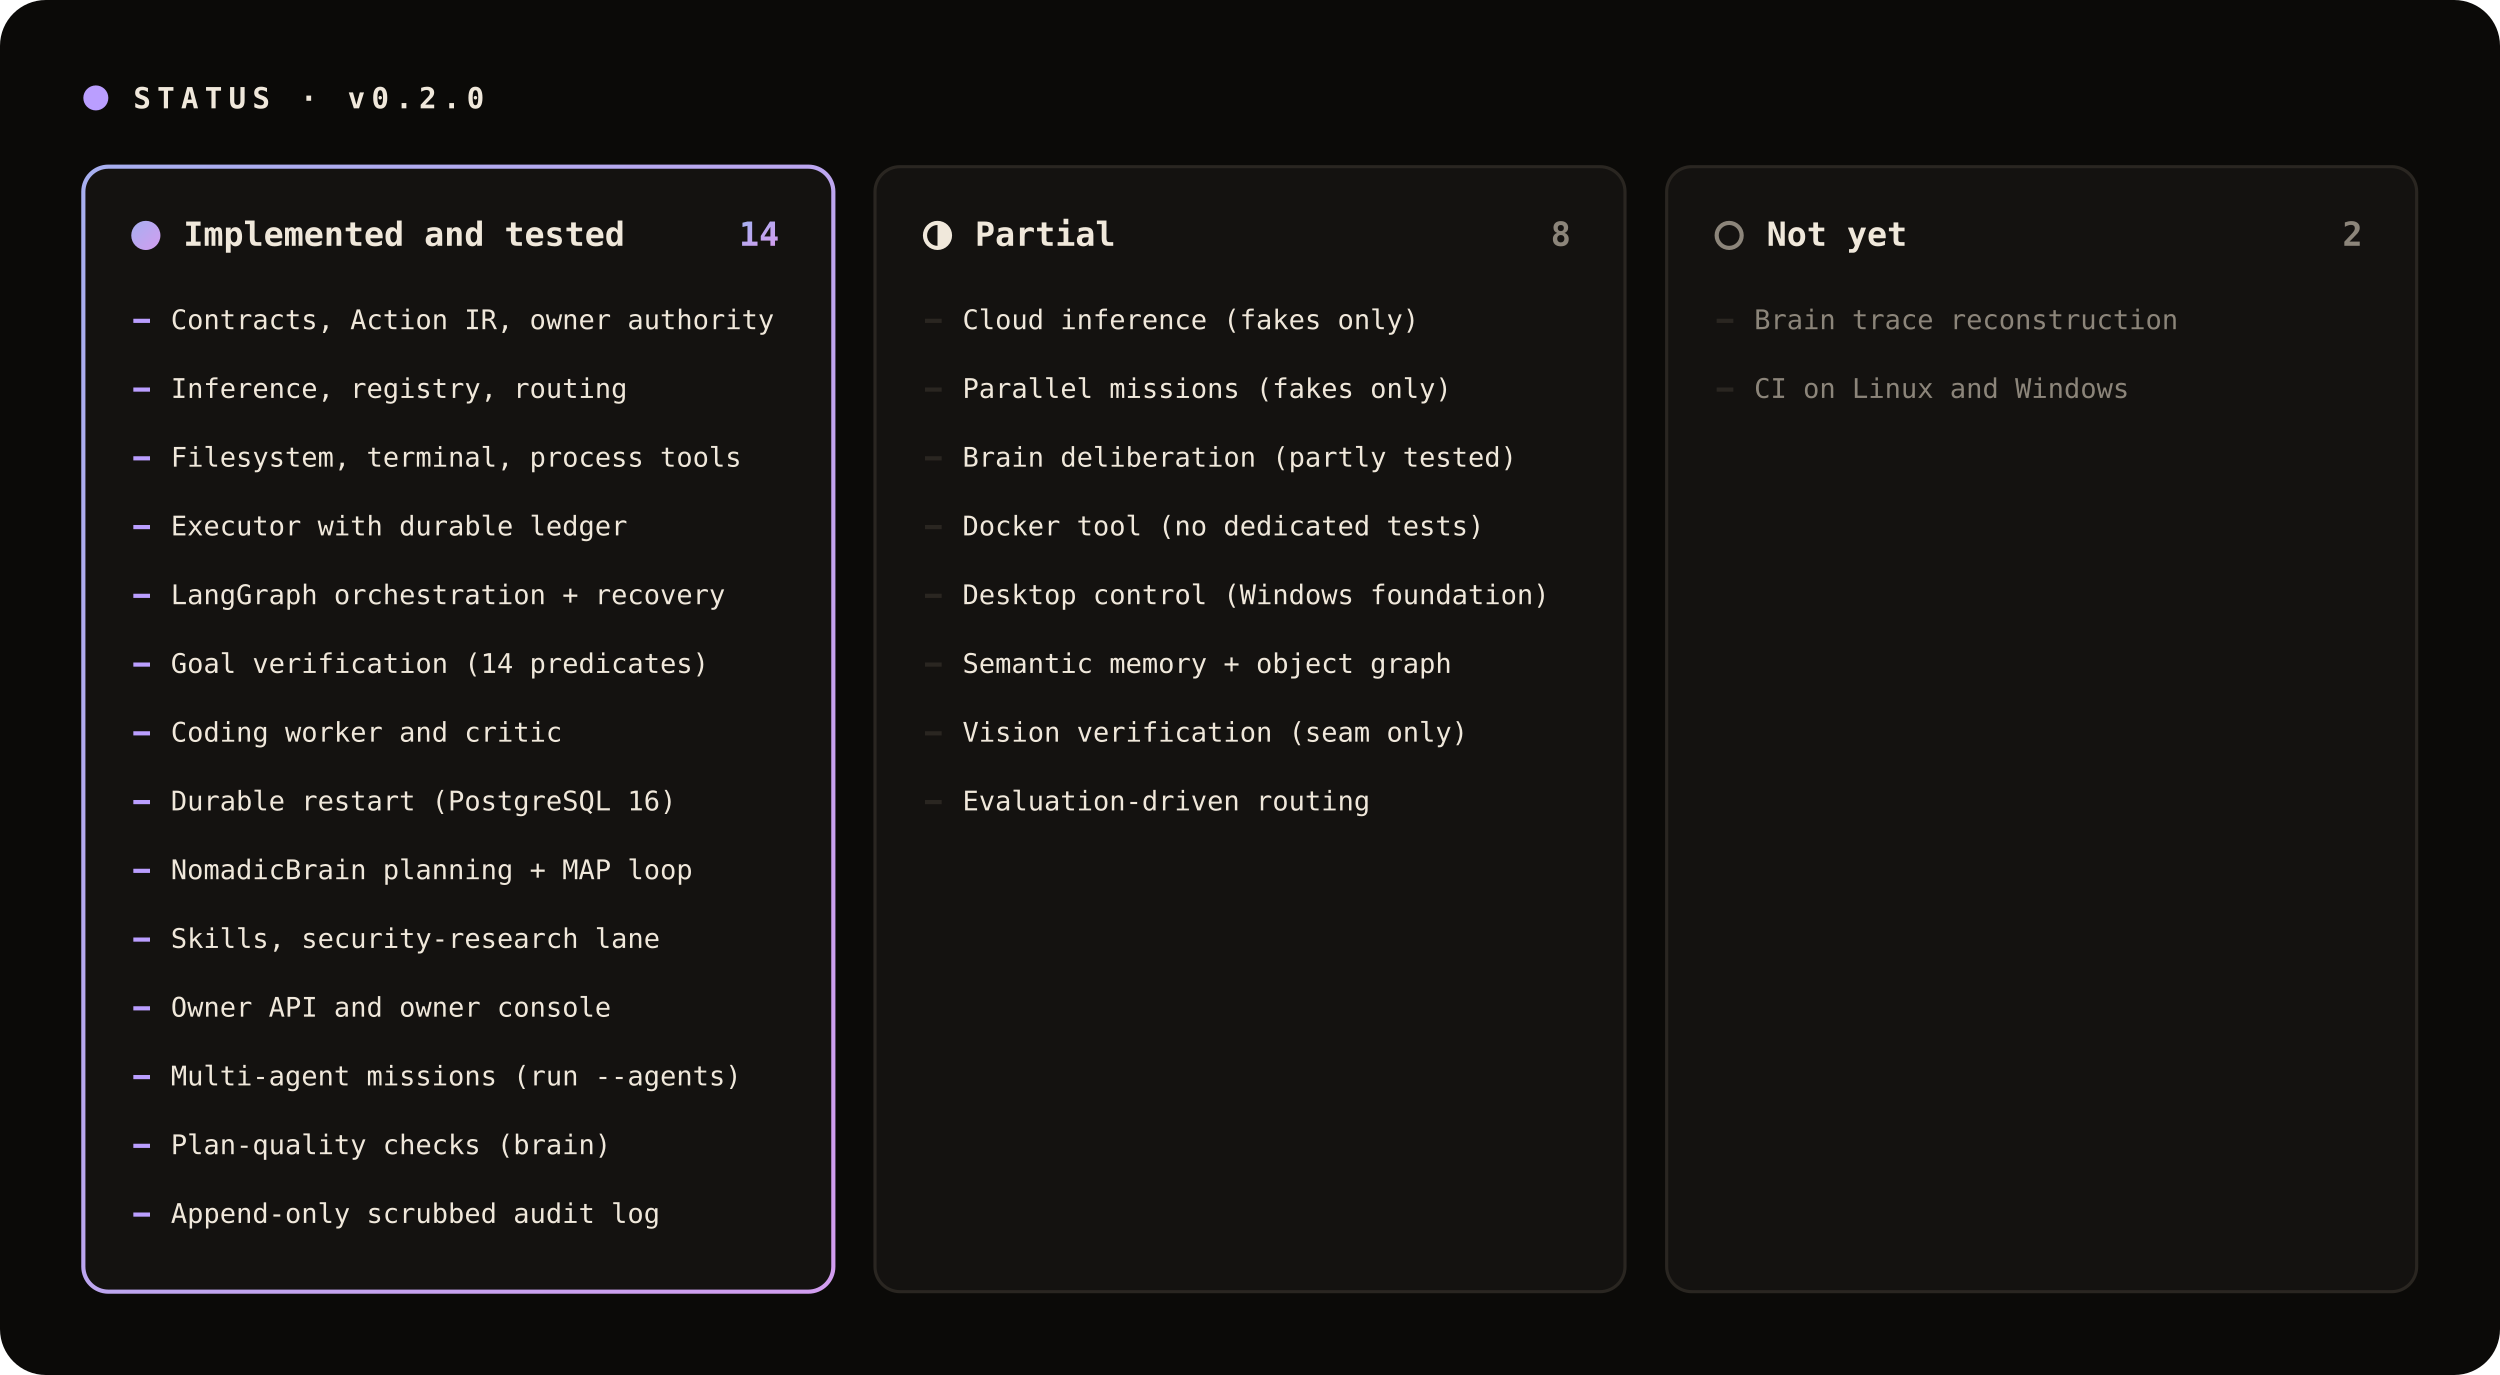
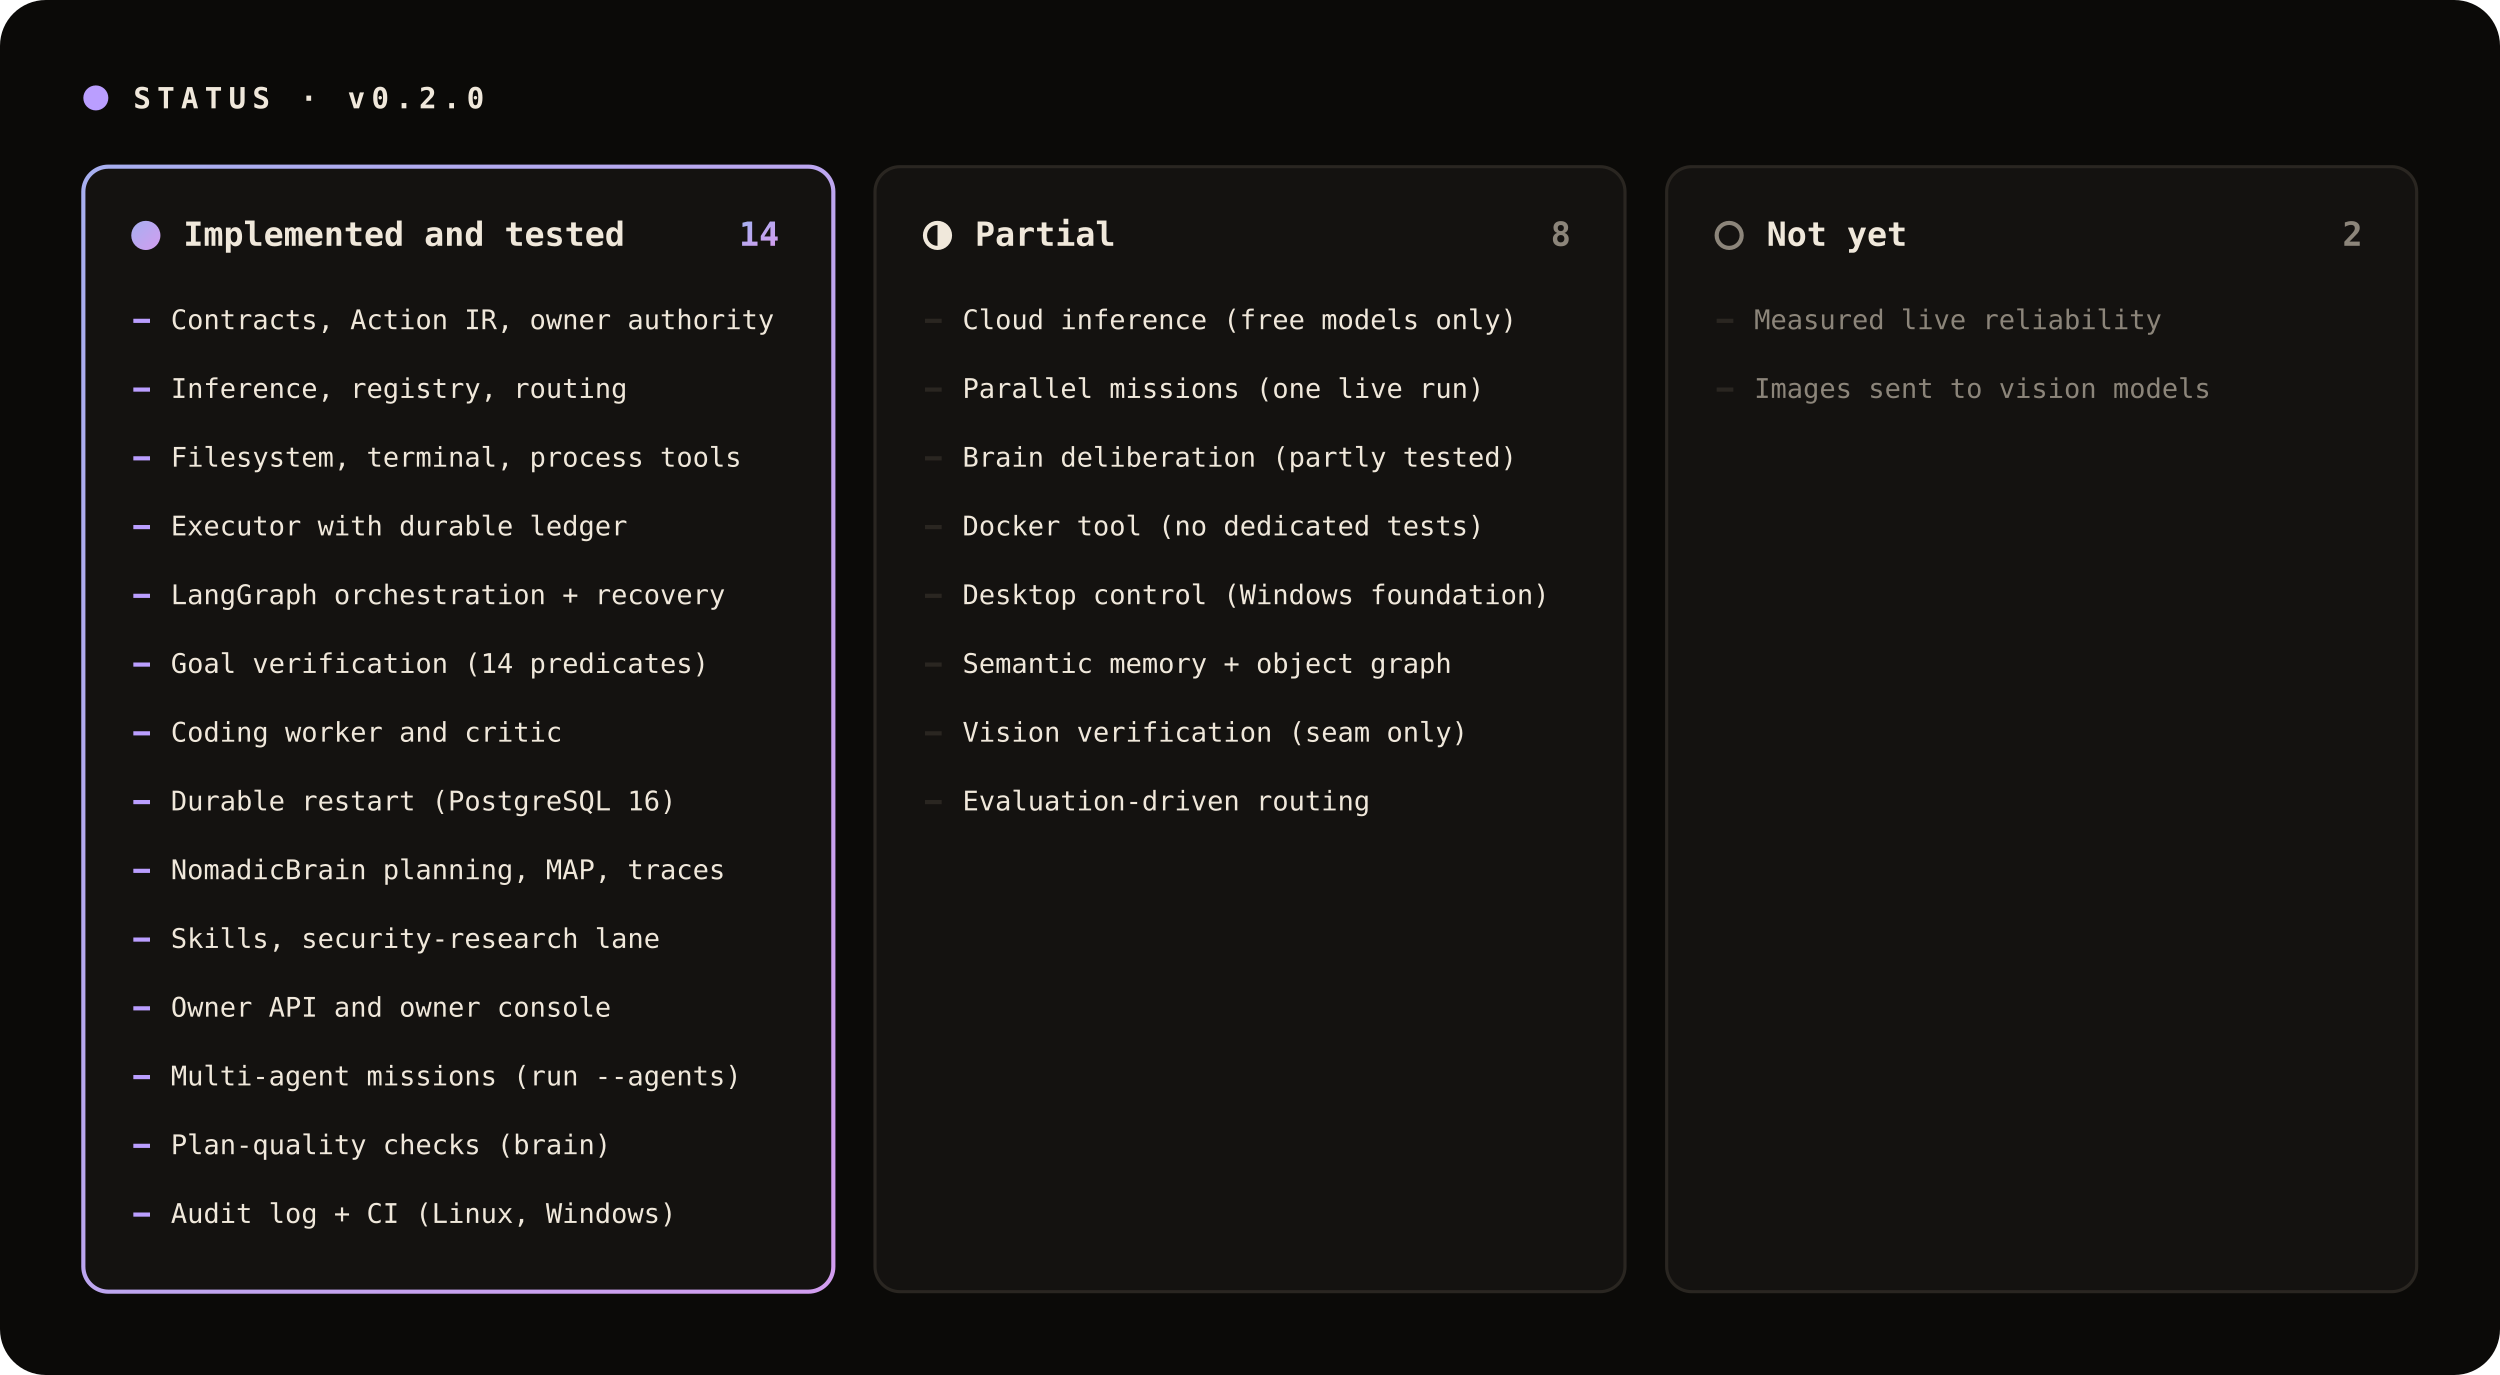
- <svg xmlns="http://www.w3.org/2000/svg" viewBox="0 0 1200 660" width="1200" height="660" role="img" aria-label="Status v0.2.0. Implemented and tested: Contracts, Action IR, owner authority, Inference, registry, routing, Filesystem, terminal, process tools, Executor with durable ledger, LangGraph orchestration + recovery, Goal verification (14 predicates), Coding worker and critic, Durable restart (PostgreSQL 16), NomadicBrain planning + MAP loop, Skills, security-research lane, Owner API and owner console, Multi-agent missions (run --agents), Plan-quality checks (brain), Append-only scrubbed audit log. Partial: Cloud inference (fakes only), Parallel missions (fakes only), Brain deliberation (partly tested), Docker tool (no dedicated tests), Desktop control (Windows foundation), Semantic memory + object graph, Vision verification (seam only), Evaluation-driven routing. Not yet: Brain trace reconstruction, CI on Linux and Windows.">
+ <svg xmlns="http://www.w3.org/2000/svg" viewBox="0 0 1200 660" width="1200" height="660" role="img" aria-label="Status v0.2.0. Implemented and tested: Contracts, Action IR, owner authority, Inference, registry, routing, Filesystem, terminal, process tools, Executor with durable ledger, LangGraph orchestration + recovery, Goal verification (14 predicates), Coding worker and critic, Durable restart (PostgreSQL 16), NomadicBrain planning, MAP loop, trace reconstruction, Skills, security-research lane, Owner API and owner console, Multi-agent missions (run --agents), Plan-quality checks (brain), Append-only scrubbed audit log, CI on Linux and Windows. Partial: Cloud inference (free models only, lightly live), Parallel missions (fakes only), Brain deliberation (partly tested), Docker tool (no dedicated tests), Desktop control (Windows foundation), Semantic memory + object graph, Vision verification (seam only), Evaluation-driven routing. Not yet: Measured live reliability, images sent to vision models.">
  <defs>
    <linearGradient id="g" x1="0" y1="0" x2="1" y2="1">
      <stop offset="0" stop-color="#A7AFF0" />
      <stop offset="1" stop-color="#D29DEF" />
    </linearGradient>
  </defs>
  <rect width="1200" height="660" rx="22" fill="#0B0A08" />
  <circle cx="46" cy="47" r="6" fill="#BA9EFF" />
  <text x="64" y="52" font-family="ui-monospace, 'SF Mono', 'Cascadia Mono', Menlo, Consolas, monospace" font-size="14" font-weight="700" fill="#F0E8DB" text-anchor="start" letter-spacing="3">STATUS · v0.2.0</text>
  <rect x="40" y="80" width="360" height="540" rx="12" fill="#141210" stroke="url(#g)" stroke-width="2" />
  <circle cx="70" cy="113" r="7" fill="url(#g)" />
  <text x="88" y="118" font-family="ui-monospace, 'SF Mono', 'Cascadia Mono', Menlo, Consolas, monospace" font-size="16" font-weight="700" fill="#F0E8DB" text-anchor="start" letter-spacing="0">Implemented and tested</text>
  <text x="374" y="118" font-family="ui-monospace, 'SF Mono', 'Cascadia Mono', Menlo, Consolas, monospace" font-size="16" font-weight="800" fill="url(#g)" text-anchor="end" letter-spacing="0">14</text>
  <rect x="64" y="153" width="8" height="2" fill="#BA9EFF" />
  <text x="82" y="158" font-family="ui-monospace, 'SF Mono', 'Cascadia Mono', Menlo, Consolas, monospace" font-size="13" font-weight="400" fill="#F0E8DB" text-anchor="start" letter-spacing="0">Contracts, Action IR, owner authority</text>
  <rect x="64" y="186" width="8" height="2" fill="#BA9EFF" />
  <text x="82" y="191" font-family="ui-monospace, 'SF Mono', 'Cascadia Mono', Menlo, Consolas, monospace" font-size="13" font-weight="400" fill="#F0E8DB" text-anchor="start" letter-spacing="0">Inference, registry, routing</text>
  <rect x="64" y="219" width="8" height="2" fill="#BA9EFF" />
  <text x="82" y="224" font-family="ui-monospace, 'SF Mono', 'Cascadia Mono', Menlo, Consolas, monospace" font-size="13" font-weight="400" fill="#F0E8DB" text-anchor="start" letter-spacing="0">Filesystem, terminal, process tools</text>
  <rect x="64" y="252" width="8" height="2" fill="#BA9EFF" />
  <text x="82" y="257" font-family="ui-monospace, 'SF Mono', 'Cascadia Mono', Menlo, Consolas, monospace" font-size="13" font-weight="400" fill="#F0E8DB" text-anchor="start" letter-spacing="0">Executor with durable ledger</text>
  <rect x="64" y="285" width="8" height="2" fill="#BA9EFF" />
  <text x="82" y="290" font-family="ui-monospace, 'SF Mono', 'Cascadia Mono', Menlo, Consolas, monospace" font-size="13" font-weight="400" fill="#F0E8DB" text-anchor="start" letter-spacing="0">LangGraph orchestration + recovery</text>
  <rect x="64" y="318" width="8" height="2" fill="#BA9EFF" />
  <text x="82" y="323" font-family="ui-monospace, 'SF Mono', 'Cascadia Mono', Menlo, Consolas, monospace" font-size="13" font-weight="400" fill="#F0E8DB" text-anchor="start" letter-spacing="0">Goal verification (14 predicates)</text>
  <rect x="64" y="351" width="8" height="2" fill="#BA9EFF" />
  <text x="82" y="356" font-family="ui-monospace, 'SF Mono', 'Cascadia Mono', Menlo, Consolas, monospace" font-size="13" font-weight="400" fill="#F0E8DB" text-anchor="start" letter-spacing="0">Coding worker and critic</text>
  <rect x="64" y="384" width="8" height="2" fill="#BA9EFF" />
  <text x="82" y="389" font-family="ui-monospace, 'SF Mono', 'Cascadia Mono', Menlo, Consolas, monospace" font-size="13" font-weight="400" fill="#F0E8DB" text-anchor="start" letter-spacing="0">Durable restart (PostgreSQL 16)</text>
  <rect x="64" y="417" width="8" height="2" fill="#BA9EFF" />
-   <text x="82" y="422" font-family="ui-monospace, 'SF Mono', 'Cascadia Mono', Menlo, Consolas, monospace" font-size="13" font-weight="400" fill="#F0E8DB" text-anchor="start" letter-spacing="0">NomadicBrain planning + MAP loop</text>
+   <text x="82" y="422" font-family="ui-monospace, 'SF Mono', 'Cascadia Mono', Menlo, Consolas, monospace" font-size="13" font-weight="400" fill="#F0E8DB" text-anchor="start" letter-spacing="0">NomadicBrain planning, MAP, traces</text>
  <rect x="64" y="450" width="8" height="2" fill="#BA9EFF" />
  <text x="82" y="455" font-family="ui-monospace, 'SF Mono', 'Cascadia Mono', Menlo, Consolas, monospace" font-size="13" font-weight="400" fill="#F0E8DB" text-anchor="start" letter-spacing="0">Skills, security-research lane</text>
  <rect x="64" y="483" width="8" height="2" fill="#BA9EFF" />
  <text x="82" y="488" font-family="ui-monospace, 'SF Mono', 'Cascadia Mono', Menlo, Consolas, monospace" font-size="13" font-weight="400" fill="#F0E8DB" text-anchor="start" letter-spacing="0">Owner API and owner console</text>
  <rect x="64" y="516" width="8" height="2" fill="#BA9EFF" />
  <text x="82" y="521" font-family="ui-monospace, 'SF Mono', 'Cascadia Mono', Menlo, Consolas, monospace" font-size="13" font-weight="400" fill="#F0E8DB" text-anchor="start" letter-spacing="0">Multi-agent missions (run --agents)</text>
  <rect x="64" y="549" width="8" height="2" fill="#BA9EFF" />
  <text x="82" y="554" font-family="ui-monospace, 'SF Mono', 'Cascadia Mono', Menlo, Consolas, monospace" font-size="13" font-weight="400" fill="#F0E8DB" text-anchor="start" letter-spacing="0">Plan-quality checks (brain)</text>
  <rect x="64" y="582" width="8" height="2" fill="#BA9EFF" />
-   <text x="82" y="587" font-family="ui-monospace, 'SF Mono', 'Cascadia Mono', Menlo, Consolas, monospace" font-size="13" font-weight="400" fill="#F0E8DB" text-anchor="start" letter-spacing="0">Append-only scrubbed audit log</text>
+   <text x="82" y="587" font-family="ui-monospace, 'SF Mono', 'Cascadia Mono', Menlo, Consolas, monospace" font-size="13" font-weight="400" fill="#F0E8DB" text-anchor="start" letter-spacing="0">Audit log + CI (Linux, Windows)</text>
  <rect x="420" y="80" width="360" height="540" rx="12" fill="#141210" stroke="#2A2621" stroke-width="1.5" />
  <circle cx="450" cy="113" r="6" fill="none" stroke="#F0E8DB" stroke-width="2" />
  <path d="M450 107a6 6 0 0 1 0 12z" fill="#F0E8DB" />
  <text x="468" y="118" font-family="ui-monospace, 'SF Mono', 'Cascadia Mono', Menlo, Consolas, monospace" font-size="16" font-weight="700" fill="#F0E8DB" text-anchor="start" letter-spacing="0">Partial</text>
  <text x="754" y="118" font-family="ui-monospace, 'SF Mono', 'Cascadia Mono', Menlo, Consolas, monospace" font-size="16" font-weight="800" fill="#8C857A" text-anchor="end" letter-spacing="0">8</text>
  <rect x="444" y="153" width="8" height="2" fill="#2A2621" />
-   <text x="462" y="158" font-family="ui-monospace, 'SF Mono', 'Cascadia Mono', Menlo, Consolas, monospace" font-size="13" font-weight="400" fill="#F0E8DB" text-anchor="start" letter-spacing="0">Cloud inference (fakes only)</text>
+   <text x="462" y="158" font-family="ui-monospace, 'SF Mono', 'Cascadia Mono', Menlo, Consolas, monospace" font-size="13" font-weight="400" fill="#F0E8DB" text-anchor="start" letter-spacing="0">Cloud inference (free models only)</text>
  <rect x="444" y="186" width="8" height="2" fill="#2A2621" />
-   <text x="462" y="191" font-family="ui-monospace, 'SF Mono', 'Cascadia Mono', Menlo, Consolas, monospace" font-size="13" font-weight="400" fill="#F0E8DB" text-anchor="start" letter-spacing="0">Parallel missions (fakes only)</text>
+   <text x="462" y="191" font-family="ui-monospace, 'SF Mono', 'Cascadia Mono', Menlo, Consolas, monospace" font-size="13" font-weight="400" fill="#F0E8DB" text-anchor="start" letter-spacing="0">Parallel missions (one live run)</text>
  <rect x="444" y="219" width="8" height="2" fill="#2A2621" />
  <text x="462" y="224" font-family="ui-monospace, 'SF Mono', 'Cascadia Mono', Menlo, Consolas, monospace" font-size="13" font-weight="400" fill="#F0E8DB" text-anchor="start" letter-spacing="0">Brain deliberation (partly tested)</text>
  <rect x="444" y="252" width="8" height="2" fill="#2A2621" />
  <text x="462" y="257" font-family="ui-monospace, 'SF Mono', 'Cascadia Mono', Menlo, Consolas, monospace" font-size="13" font-weight="400" fill="#F0E8DB" text-anchor="start" letter-spacing="0">Docker tool (no dedicated tests)</text>
  <rect x="444" y="285" width="8" height="2" fill="#2A2621" />
  <text x="462" y="290" font-family="ui-monospace, 'SF Mono', 'Cascadia Mono', Menlo, Consolas, monospace" font-size="13" font-weight="400" fill="#F0E8DB" text-anchor="start" letter-spacing="0">Desktop control (Windows foundation)</text>
  <rect x="444" y="318" width="8" height="2" fill="#2A2621" />
  <text x="462" y="323" font-family="ui-monospace, 'SF Mono', 'Cascadia Mono', Menlo, Consolas, monospace" font-size="13" font-weight="400" fill="#F0E8DB" text-anchor="start" letter-spacing="0">Semantic memory + object graph</text>
  <rect x="444" y="351" width="8" height="2" fill="#2A2621" />
  <text x="462" y="356" font-family="ui-monospace, 'SF Mono', 'Cascadia Mono', Menlo, Consolas, monospace" font-size="13" font-weight="400" fill="#F0E8DB" text-anchor="start" letter-spacing="0">Vision verification (seam only)</text>
  <rect x="444" y="384" width="8" height="2" fill="#2A2621" />
  <text x="462" y="389" font-family="ui-monospace, 'SF Mono', 'Cascadia Mono', Menlo, Consolas, monospace" font-size="13" font-weight="400" fill="#F0E8DB" text-anchor="start" letter-spacing="0">Evaluation-driven routing</text>
  <rect x="800" y="80" width="360" height="540" rx="12" fill="#141210" stroke="#2A2621" stroke-width="1.5" />
  <circle cx="830" cy="113" r="6" fill="none" stroke="#8C857A" stroke-width="2" />
  <text x="848" y="118" font-family="ui-monospace, 'SF Mono', 'Cascadia Mono', Menlo, Consolas, monospace" font-size="16" font-weight="700" fill="#F0E8DB" text-anchor="start" letter-spacing="0">Not yet</text>
  <text x="1134" y="118" font-family="ui-monospace, 'SF Mono', 'Cascadia Mono', Menlo, Consolas, monospace" font-size="16" font-weight="800" fill="#8C857A" text-anchor="end" letter-spacing="0">2</text>
  <rect x="824" y="153" width="8" height="2" fill="#2A2621" />
-   <text x="842" y="158" font-family="ui-monospace, 'SF Mono', 'Cascadia Mono', Menlo, Consolas, monospace" font-size="13" font-weight="400" fill="#8C857A" text-anchor="start" letter-spacing="0">Brain trace reconstruction</text>
+   <text x="842" y="158" font-family="ui-monospace, 'SF Mono', 'Cascadia Mono', Menlo, Consolas, monospace" font-size="13" font-weight="400" fill="#8C857A" text-anchor="start" letter-spacing="0">Measured live reliability</text>
  <rect x="824" y="186" width="8" height="2" fill="#2A2621" />
-   <text x="842" y="191" font-family="ui-monospace, 'SF Mono', 'Cascadia Mono', Menlo, Consolas, monospace" font-size="13" font-weight="400" fill="#8C857A" text-anchor="start" letter-spacing="0">CI on Linux and Windows</text>
+   <text x="842" y="191" font-family="ui-monospace, 'SF Mono', 'Cascadia Mono', Menlo, Consolas, monospace" font-size="13" font-weight="400" fill="#8C857A" text-anchor="start" letter-spacing="0">Images sent to vision models</text>
</svg>
